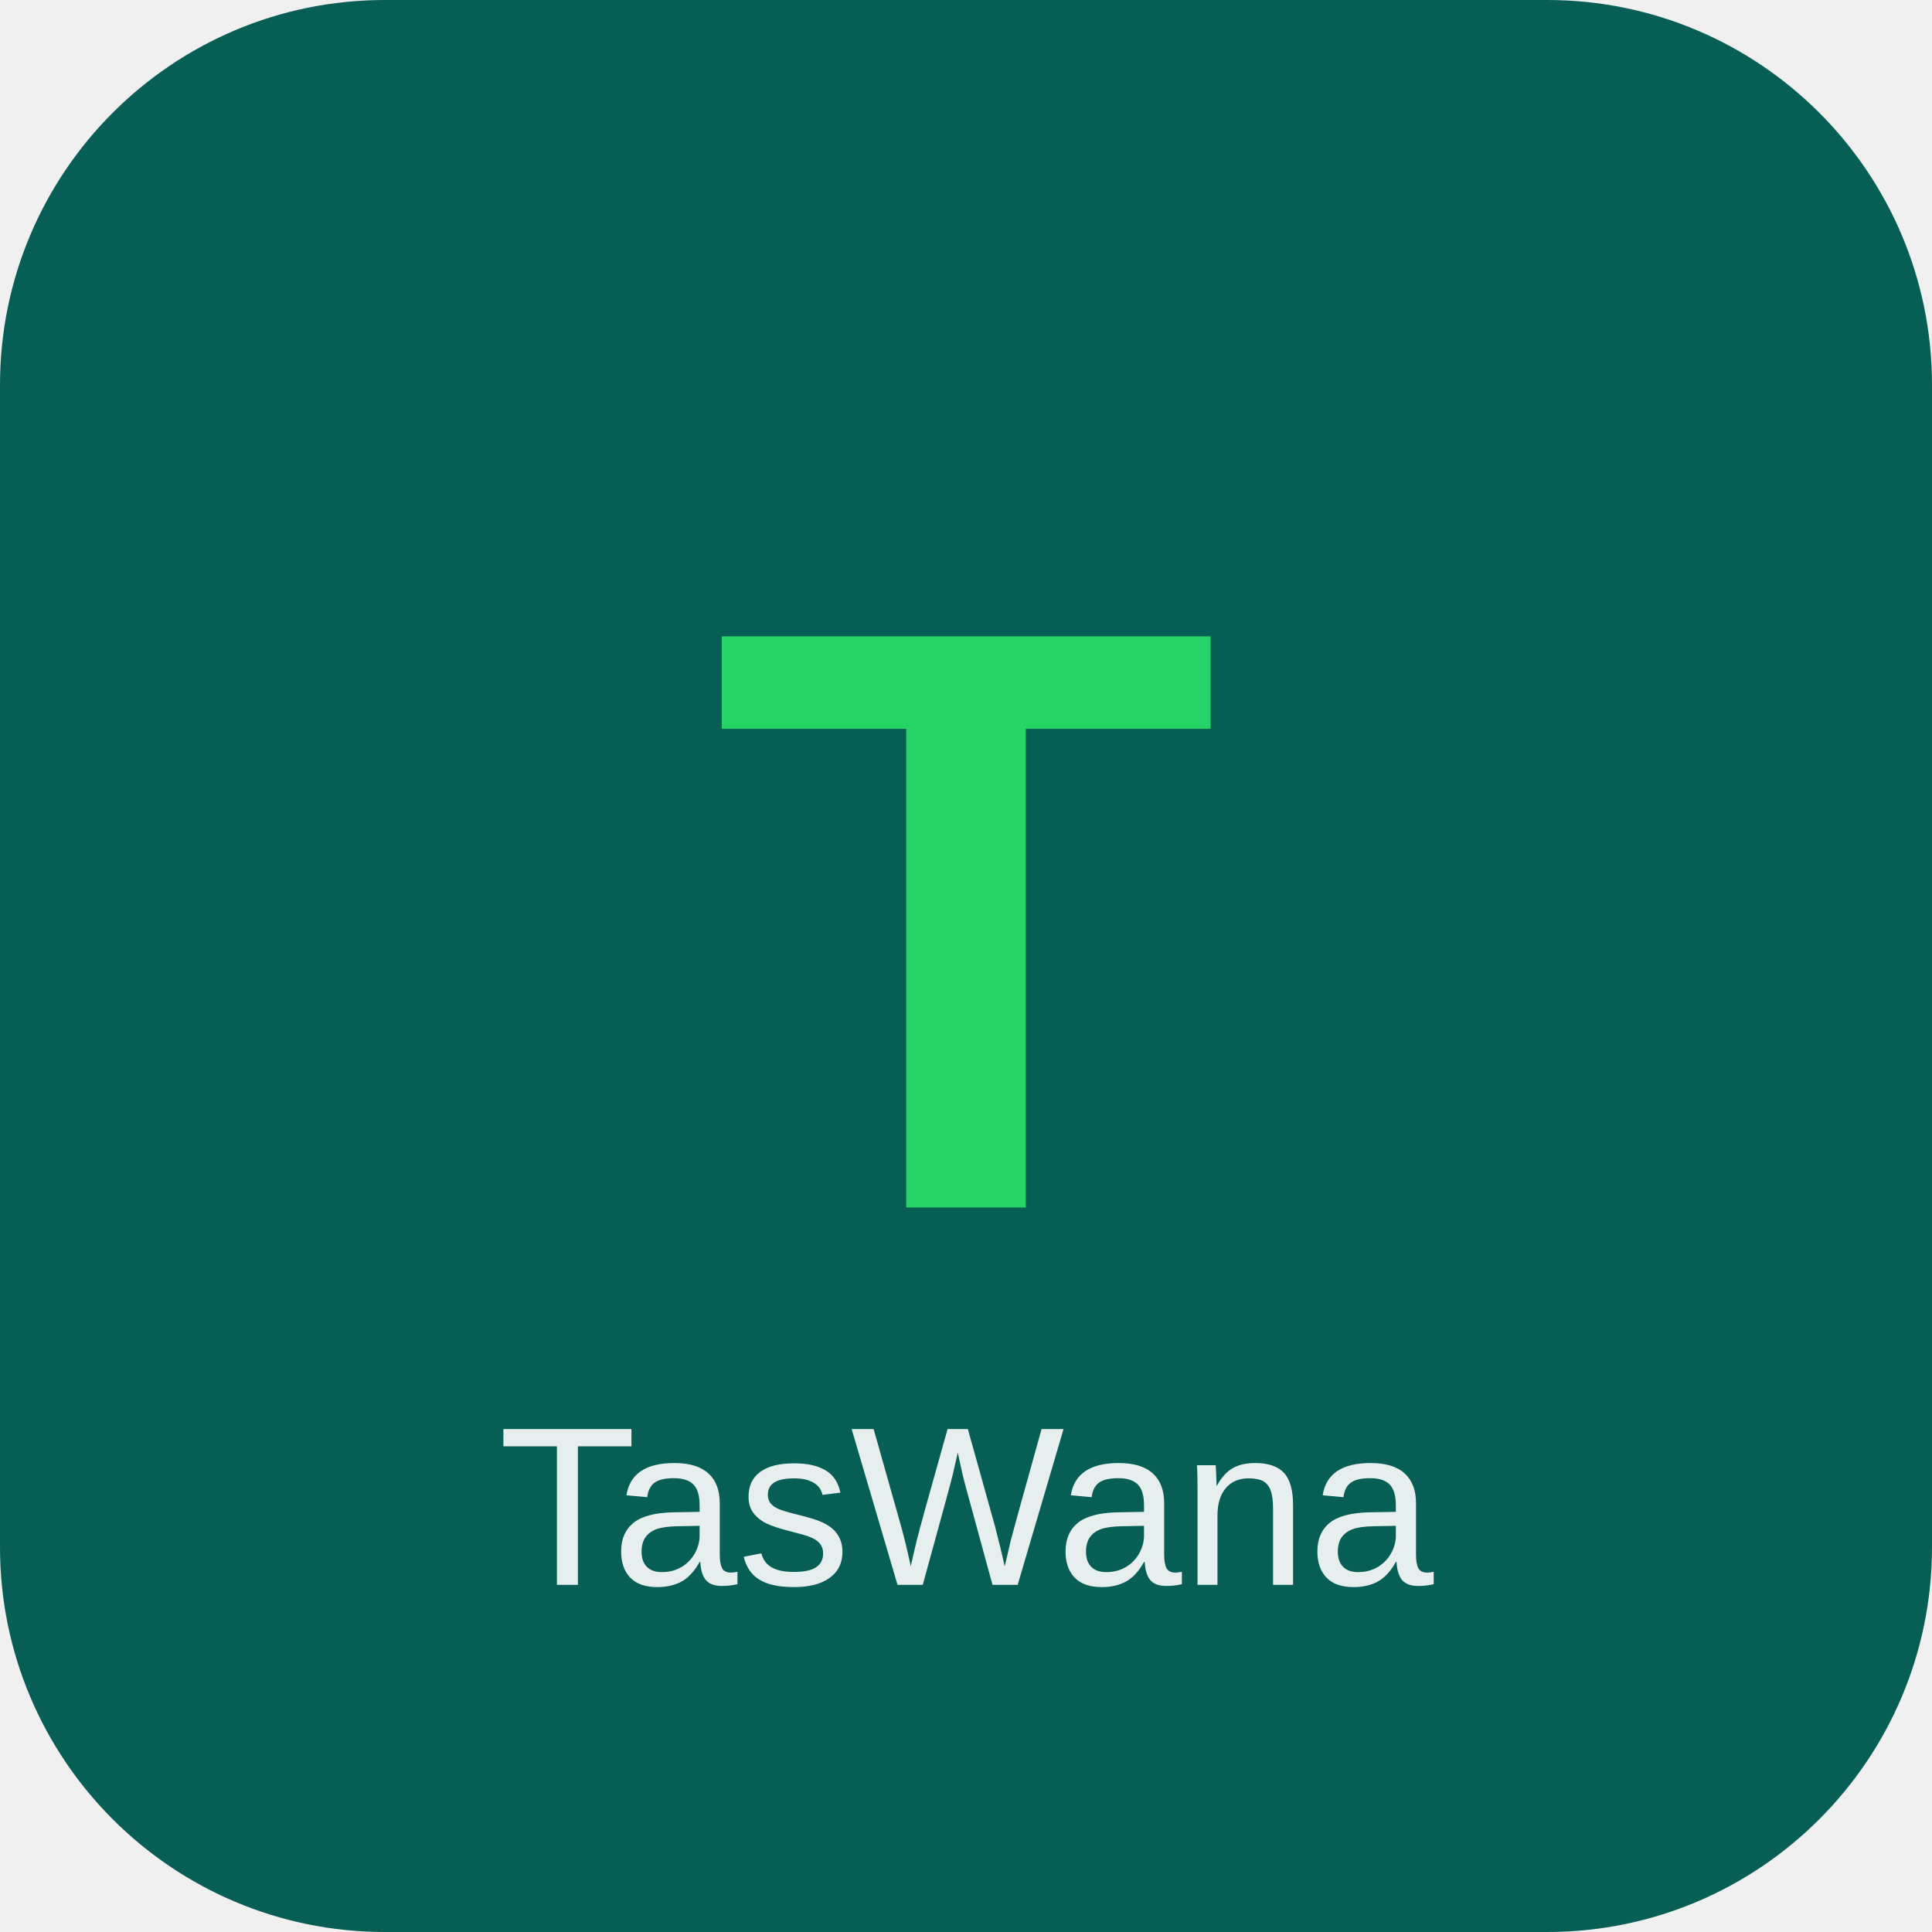
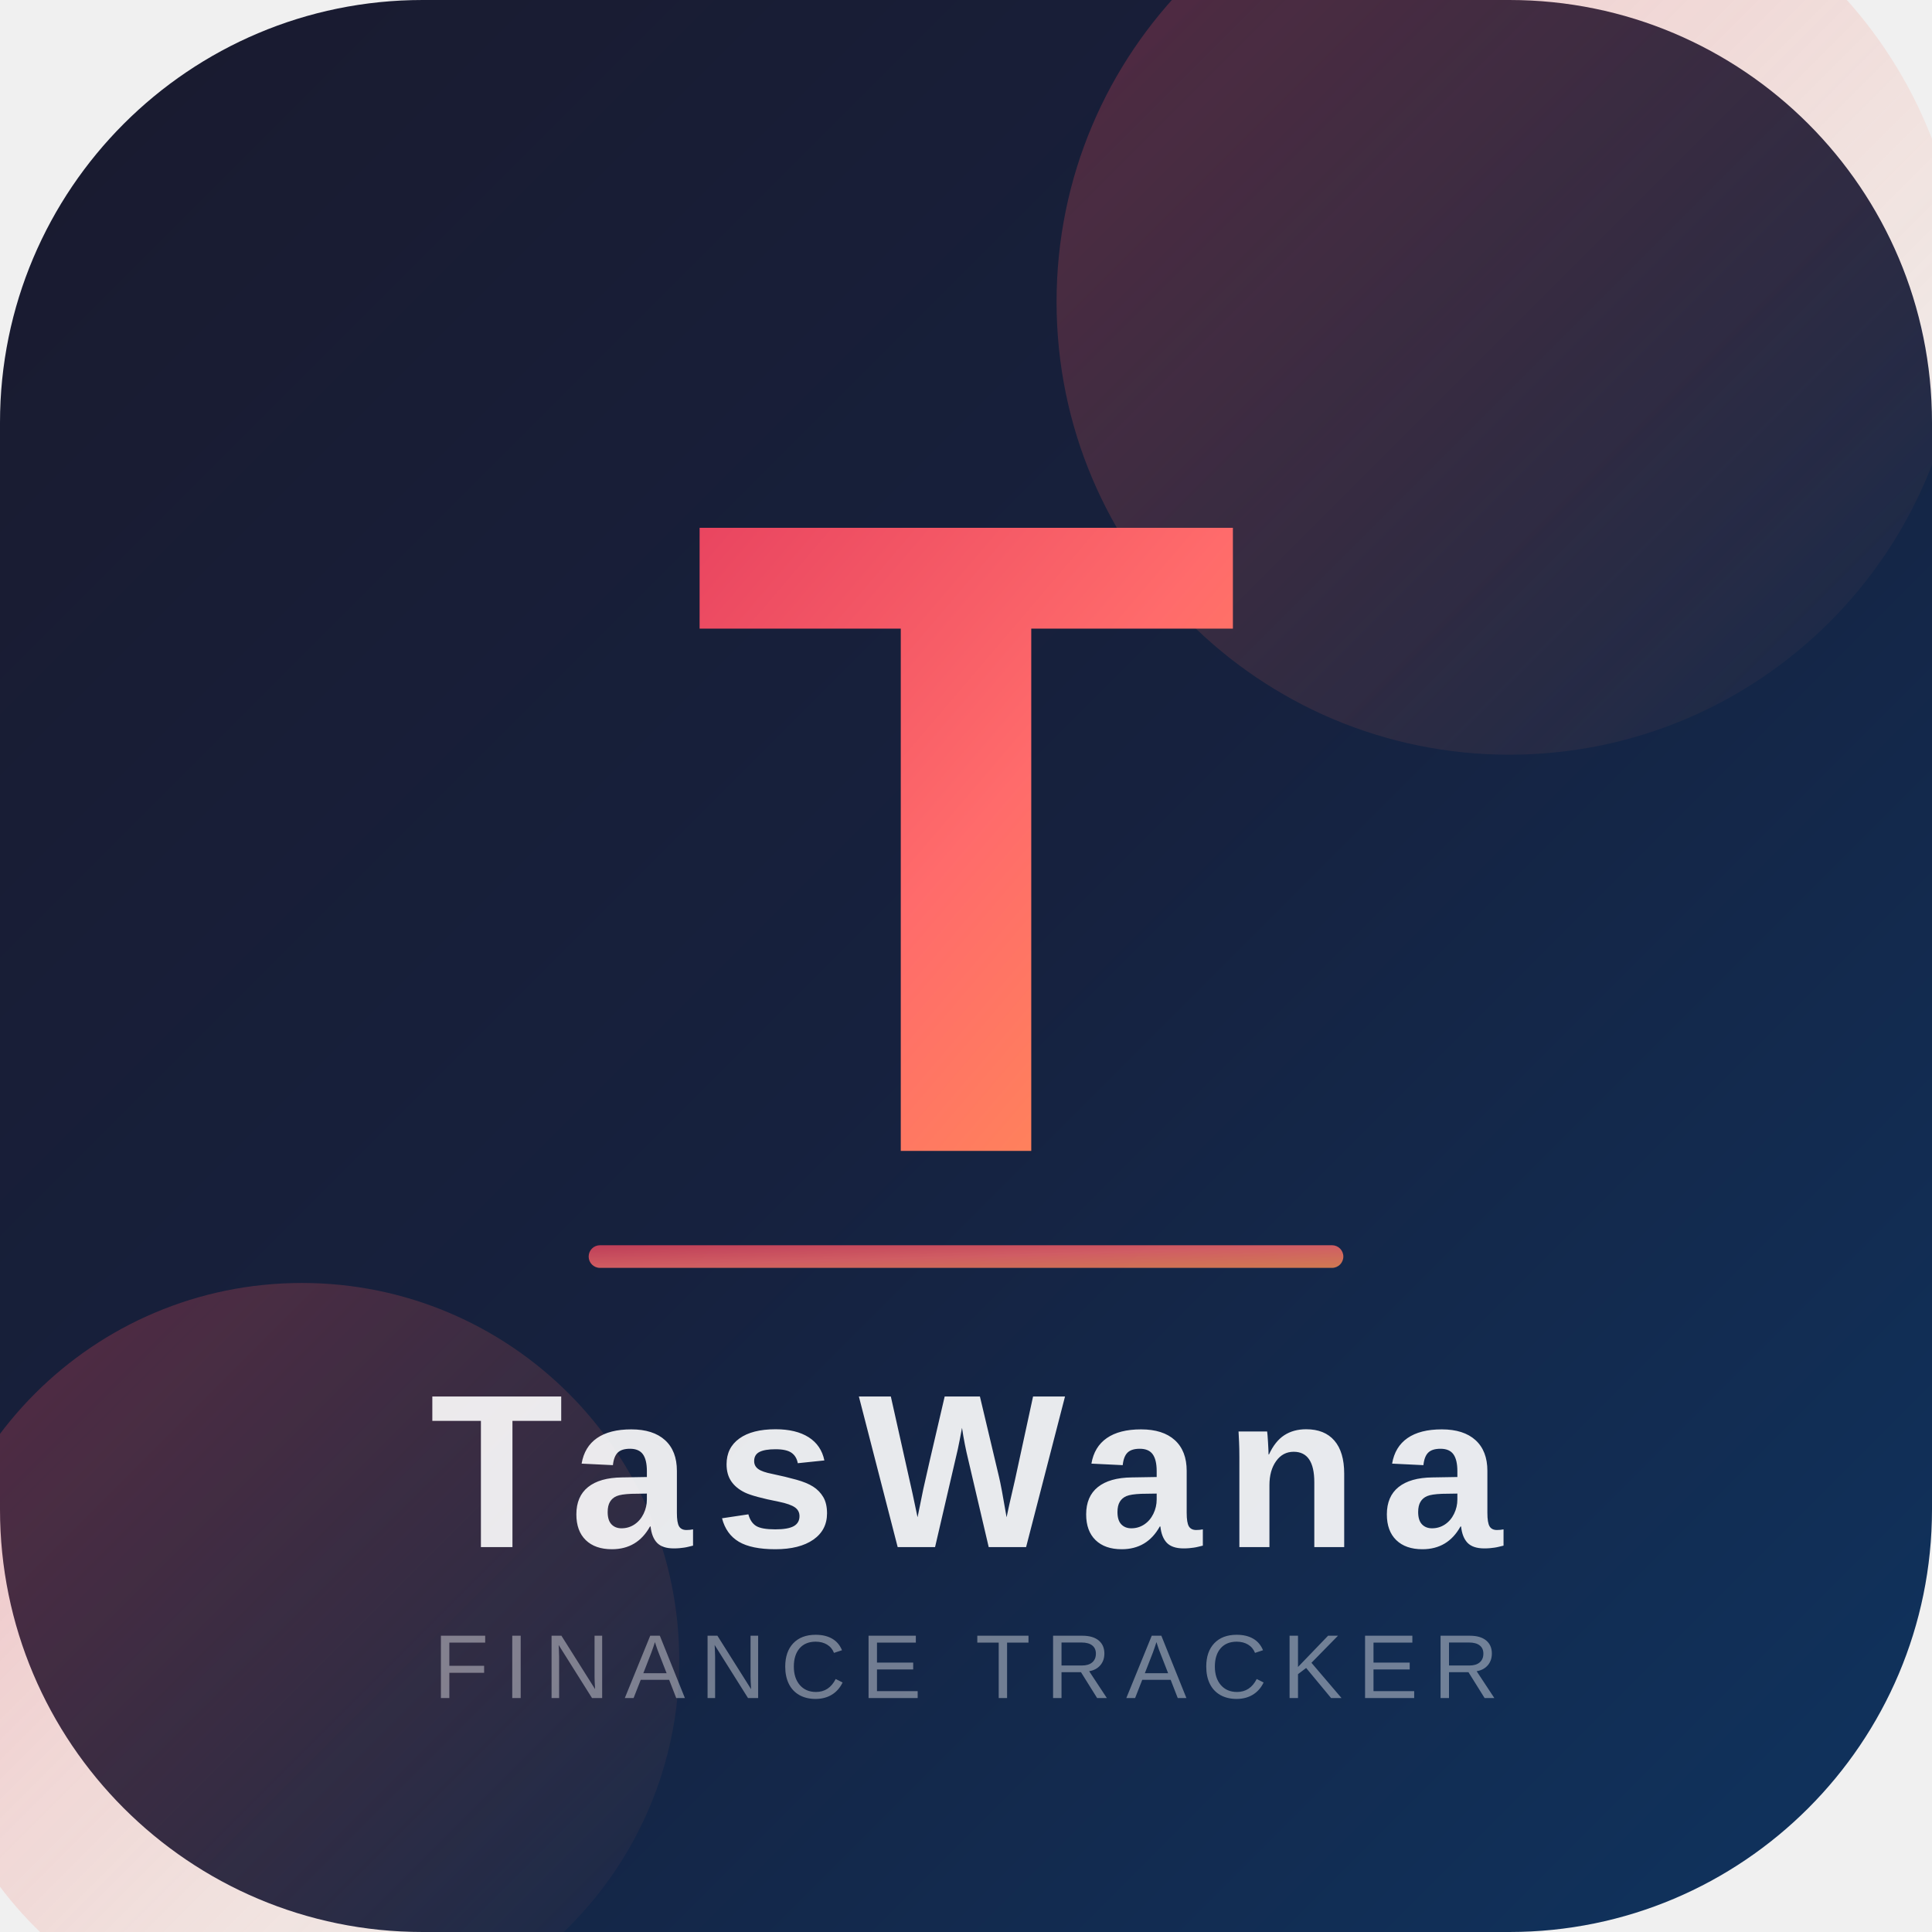
<svg xmlns="http://www.w3.org/2000/svg" viewBox="0 0 512 512">
-   <rect width="512" height="512" rx="102" fill="#075e54" />
-   <text x="256" y="320" text-anchor="middle" font-family="Arial,sans-serif" font-size="220" font-weight="bold" fill="#25d366">T</text>
-   <text x="256" y="420" text-anchor="middle" font-family="Arial,sans-serif" font-size="60" fill="#ffffff" opacity="0.9">TasWana</text>
+   <defs>
+     <linearGradient id="bg" x1="0%" y1="0%" x2="100%" y2="100%">
+       <stop offset="0%" stop-color="#1a1a2e" />
+       <stop offset="50%" stop-color="#16213e" />
+       <stop offset="100%" stop-color="#0f3460" />
+     </linearGradient>
+     <linearGradient id="accent" x1="0%" y1="0%" x2="100%" y2="100%">
+       <stop offset="0%" stop-color="#e94560" />
+       <stop offset="50%" stop-color="#ff6b6b" />
+       <stop offset="100%" stop-color="#ff8e53" />
+     </linearGradient>
+     <linearGradient id="glow" x1="0%" y1="0%" x2="100%" y2="100%">
+       <stop offset="0%" stop-color="#e94560" stop-opacity="0.3" />
+       <stop offset="100%" stop-color="#ff8e53" stop-opacity="0" />
+     </linearGradient>
+   </defs>
+   <rect width="512" height="512" rx="112" fill="url(#bg)" />
+   <circle cx="400" cy="80" r="120" fill="url(#glow)" />
+   <circle cx="80" cy="440" r="100" fill="url(#glow)" />
+   <text x="256" y="305" text-anchor="middle" font-family="'Helvetica Neue',Arial,sans-serif" font-size="240" font-weight="800" fill="url(#accent)" letter-spacing="-10">T</text>
+   <rect x="156" y="330" width="200" height="6" rx="3" fill="url(#accent)" opacity="0.8" />
+   <text x="256" y="410" text-anchor="middle" font-family="'Helvetica Neue',Arial,sans-serif" font-size="58" font-weight="600" fill="#ffffff" letter-spacing="6" opacity="0.9">TasWana</text>
+   <text x="256" y="450" text-anchor="middle" font-family="'Helvetica Neue',Arial,sans-serif" font-size="24" fill="#ffffff" opacity="0.4" letter-spacing="4">FINANCE TRACKER</text>
</svg>
